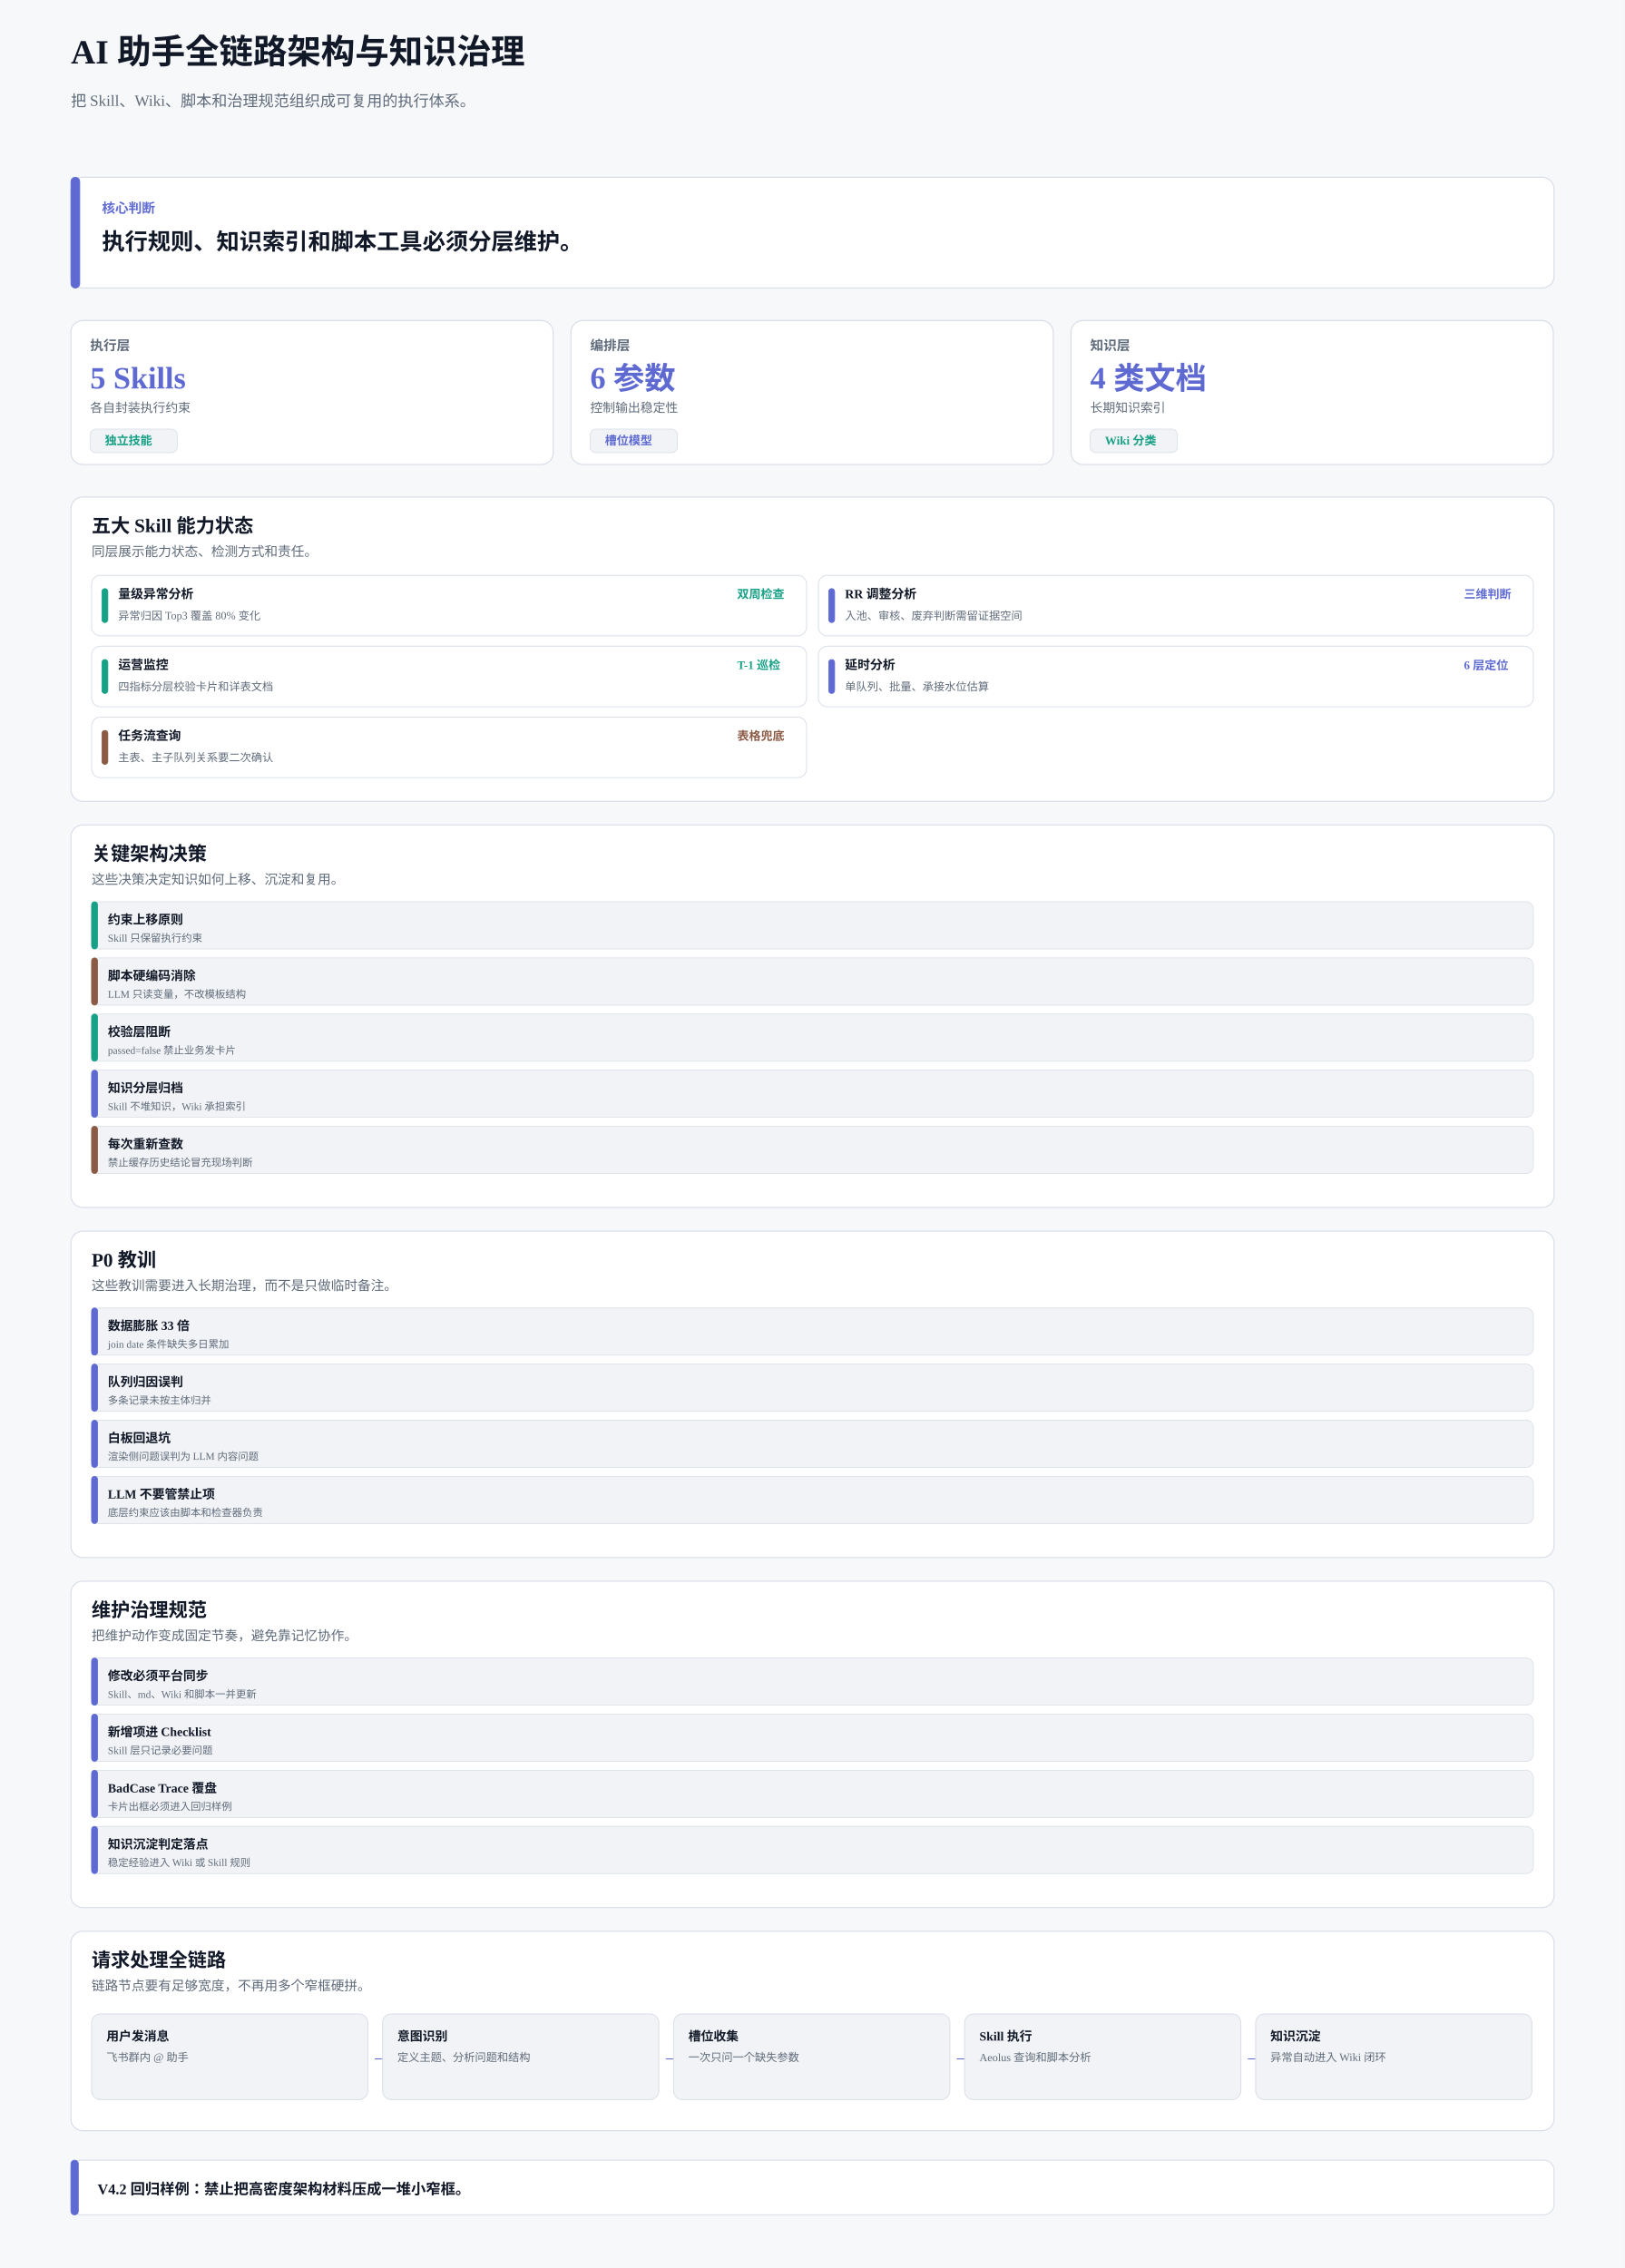
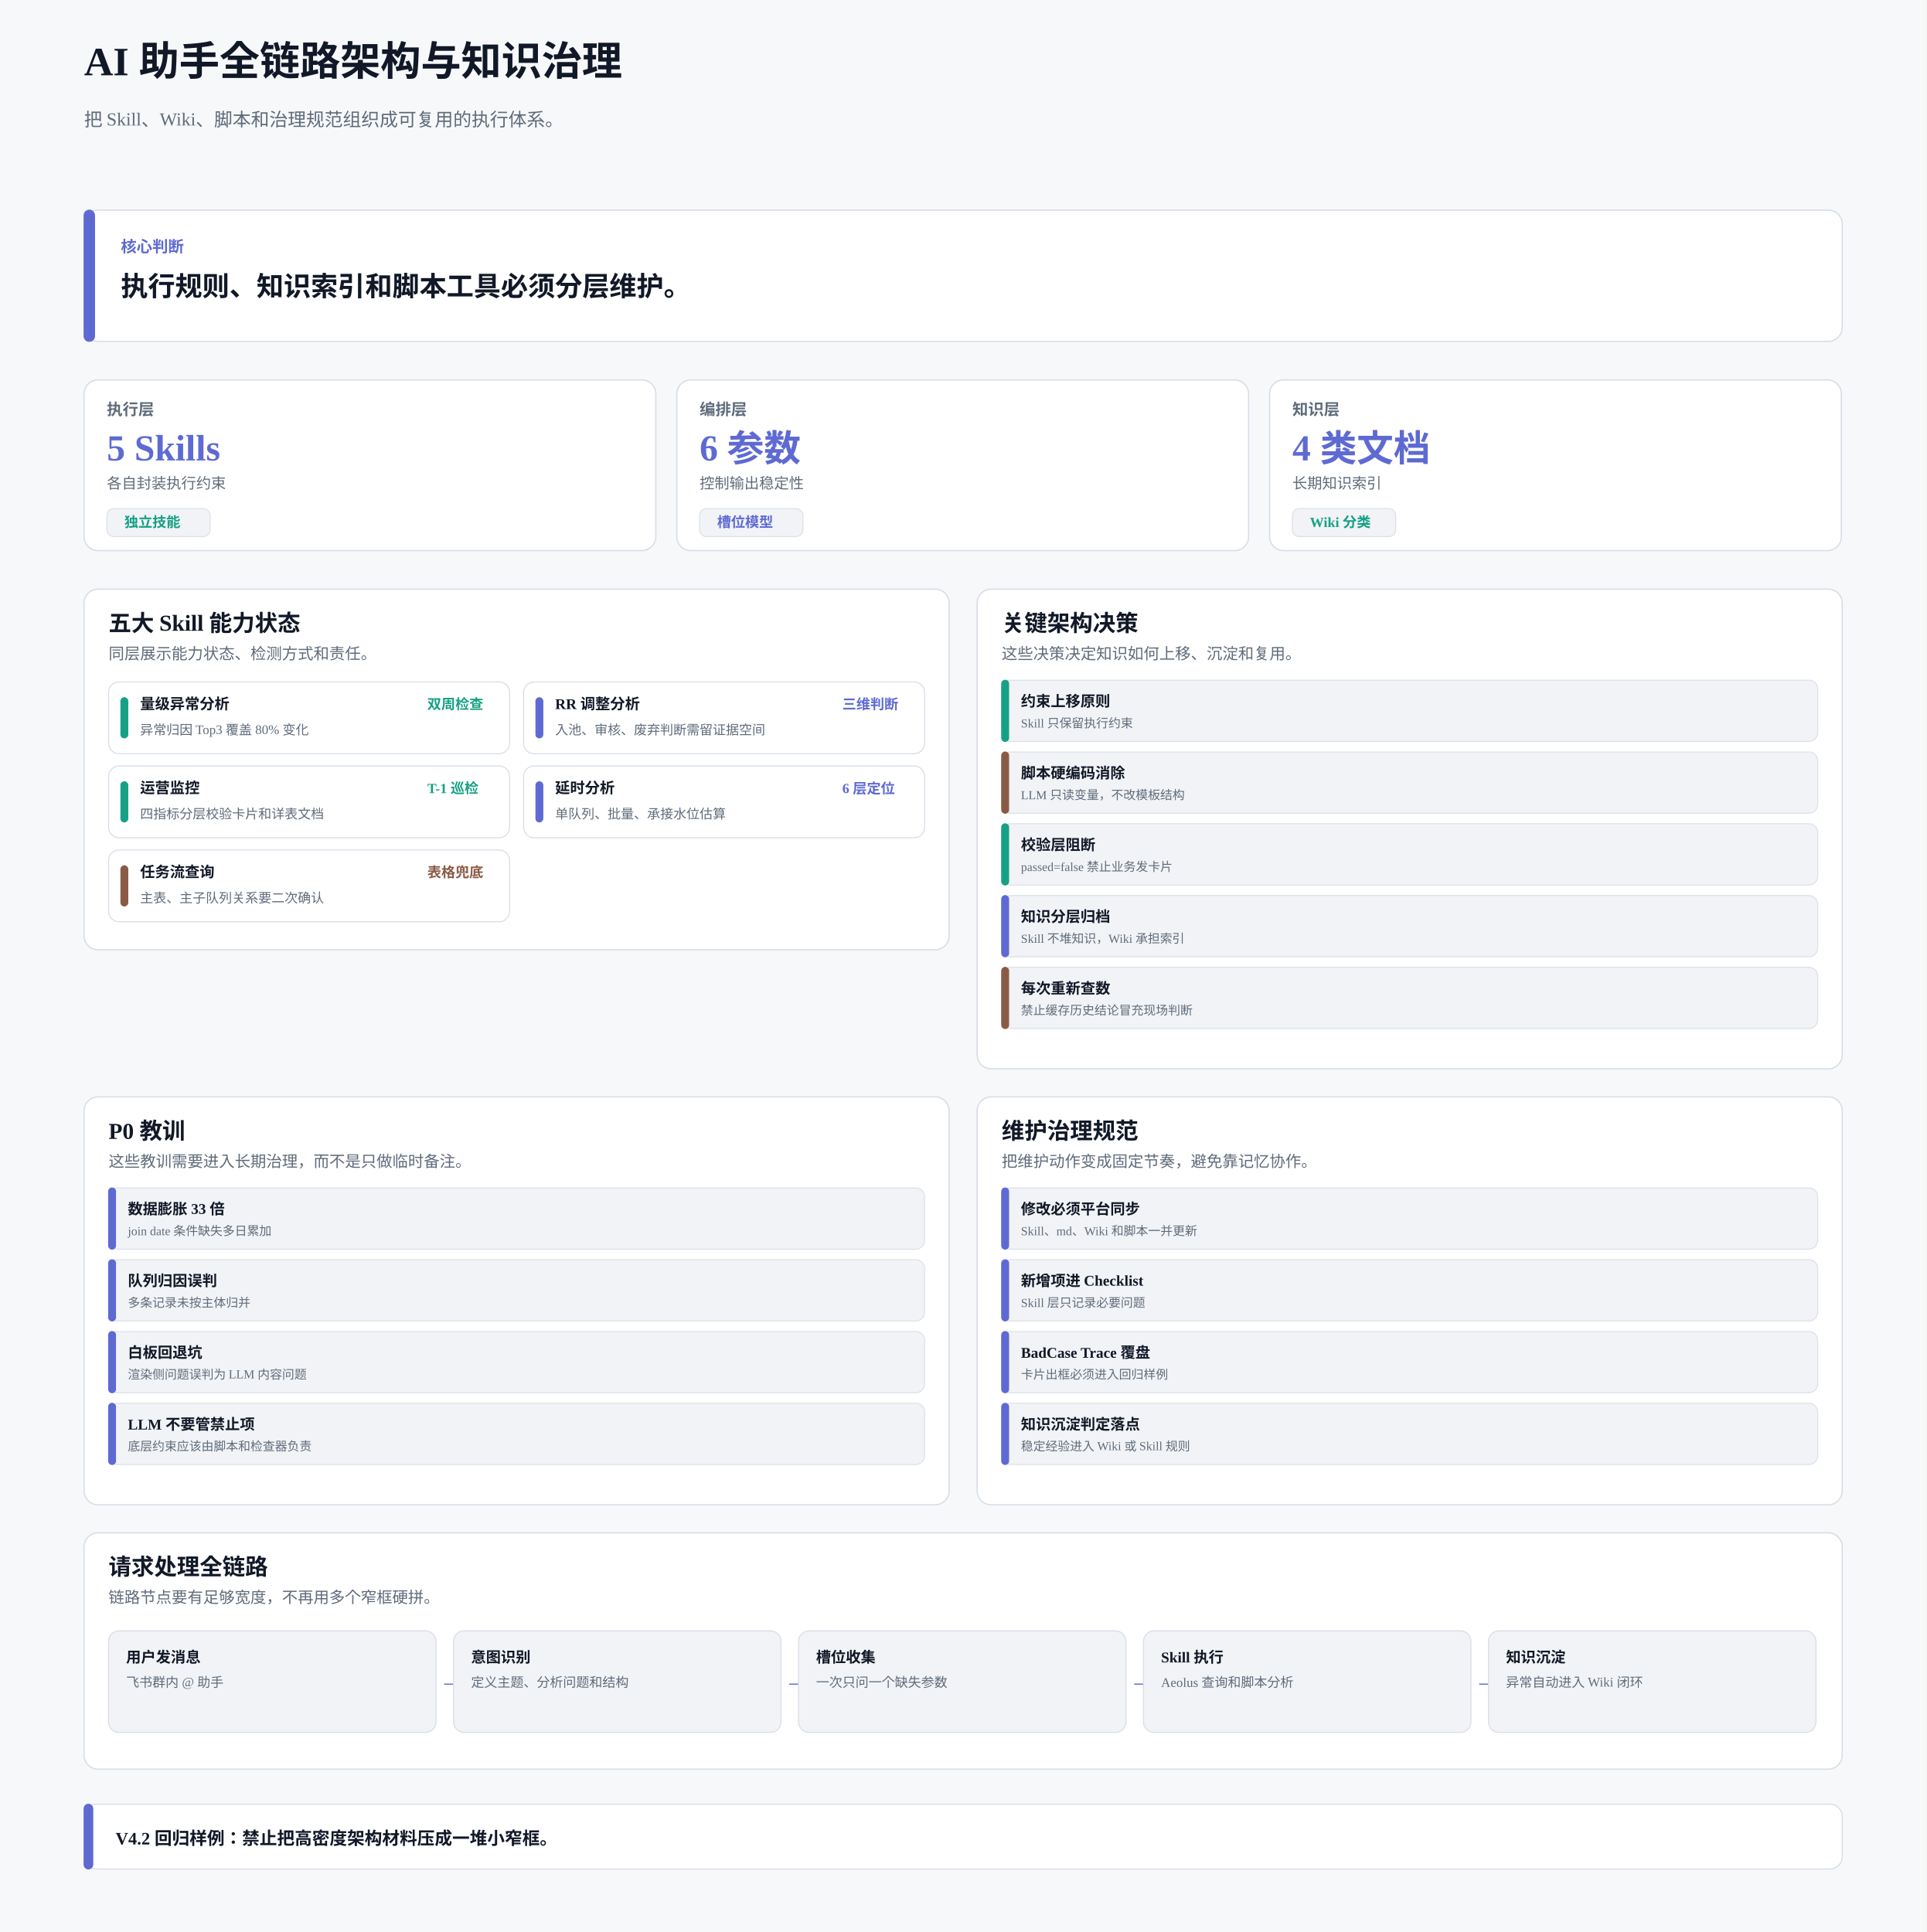
- <svg xmlns="http://www.w3.org/2000/svg" width="2200" height="3071" viewBox="0 0 2200 3071" data-layout-engine="v4" data-expression-mode="modular-canvas">
-   <rect x="0" y="0" width="2200" height="3071" rx="0" fill="#F7F8FA" stroke="#F7F8FA" stroke-width="0" />
+ <svg xmlns="http://www.w3.org/2000/svg" width="2200" height="2207" viewBox="0 0 2200 2207" data-layout-engine="v4" data-expression-mode="modular-canvas">
+   <rect x="0" y="0" width="2200" height="2207" rx="0" fill="#F7F8FA" stroke="#F7F8FA" stroke-width="0" />
  <g>
    <g data-v43-block="title" data-block-type="title" data-x="96" data-y="40" data-width="2008" data-height="200" data-column="full">
      <text x="96" y="86" font-size="46" fill="#111827" font-weight="700">
        <tspan x="96" dy="0">AI 助手全链路架构与知识治理</tspan>
      </text>
      <text x="96" y="144" font-size="21" fill="#5F6B7A" font-weight="500">
        <tspan x="96" dy="0">把 Skill、Wiki、脚本和治理规范组织成可复用的执行体系。</tspan>
      </text>
    </g>
    <g data-v43-block="statement" data-block-type="statement" data-x="96" data-y="240" data-width="2008" data-height="150" data-column="full">
      <rect x="96" y="240" width="2008" height="150" rx="16" fill="#FFFFFF" stroke="#D8DEE8" stroke-width="1.5" />
      <rect x="96" y="240" width="12" height="150" rx="6" fill="#5E6AD2" stroke="#5E6AD2" stroke-width="1" />
      <text x="138" y="288" font-size="18" fill="#5E6AD2" font-weight="700">
        <tspan x="138" dy="0">核心判断</tspan>
      </text>
      <text x="138" y="338" font-size="31" fill="#111827" font-weight="700">
        <tspan x="138" dy="0">执行规则、知识索引和脚本工具必须分层维护。</tspan>
      </text>
    </g>
    <g data-v43-block="metrics" data-block-type="metric-group" data-x="96" data-y="434" data-width="2008" data-height="195" data-column="full">
      <rect x="96" y="434" width="653" height="195" rx="16" fill="#FFFFFF" stroke="#D8DEE8" stroke-width="1.5" data-tone-group="parallel-metrics" />
      <text x="122" y="474" font-size="18" fill="#5F6B7A" font-weight="700">
        <tspan x="122" dy="0">执行层</tspan>
      </text>
      <text x="122" y="526" font-size="42" fill="#5E6AD2" font-weight="700">
        <tspan x="122" dy="0">5 Skills</tspan>
      </text>
      <text x="122" y="558" font-size="17" fill="#5F6B7A" font-weight="500">
        <tspan x="122" dy="0">各自封装执行约束</tspan>
      </text>
      <rect x="122" y="581" width="118" height="32" rx="8" fill="#F1F3F6" stroke="#D8DEE8" stroke-width="1" />
      <text x="142" y="602" font-size="16" fill="#16A085" font-weight="700">
        <tspan x="142" dy="0">独立技能</tspan>
      </text>
      <rect x="773" y="434" width="653" height="195" rx="16" fill="#FFFFFF" stroke="#D8DEE8" stroke-width="1.5" data-tone-group="parallel-metrics" />
      <text x="799" y="474" font-size="18" fill="#5F6B7A" font-weight="700">
        <tspan x="799" dy="0">编排层</tspan>
      </text>
      <text x="799" y="526" font-size="42" fill="#5E6AD2" font-weight="700">
        <tspan x="799" dy="0">6 参数</tspan>
      </text>
      <text x="799" y="558" font-size="17" fill="#5F6B7A" font-weight="500">
        <tspan x="799" dy="0">控制输出稳定性</tspan>
      </text>
      <rect x="799" y="581" width="118" height="32" rx="8" fill="#F1F3F6" stroke="#D8DEE8" stroke-width="1" />
      <text x="819" y="602" font-size="16" fill="#5E6AD2" font-weight="700">
        <tspan x="819" dy="0">槽位模型</tspan>
      </text>
      <rect x="1450" y="434" width="653" height="195" rx="16" fill="#FFFFFF" stroke="#D8DEE8" stroke-width="1.5" data-tone-group="parallel-metrics" />
      <text x="1476" y="474" font-size="18" fill="#5F6B7A" font-weight="700">
        <tspan x="1476" dy="0">知识层</tspan>
      </text>
      <text x="1476" y="526" font-size="42" fill="#5E6AD2" font-weight="700">
        <tspan x="1476" dy="0">4 类文档</tspan>
      </text>
      <text x="1476" y="558" font-size="17" fill="#5F6B7A" font-weight="500">
        <tspan x="1476" dy="0">长期知识索引</tspan>
      </text>
      <rect x="1476" y="581" width="118" height="32" rx="8" fill="#F1F3F6" stroke="#D8DEE8" stroke-width="1" />
      <text x="1496" y="602" font-size="16" fill="#16A085" font-weight="700">
        <tspan x="1496" dy="0">Wiki 分类</tspan>
      </text>
    </g>
-     <g data-v43-block="status-board-1" data-block-type="status-board" data-x="96" data-y="673" data-width="2008" data-height="412" data-column="full">
-       <rect x="96" y="673" width="2008" height="412" rx="16" fill="#FFFFFF" stroke="#D8DEE8" stroke-width="1.5" />
+     <g data-v43-block="status-board-1" data-block-type="status-board" data-x="96" data-y="673" data-width="988" data-height="412" data-column="left" data-row="0" data-span="6" data-density="sparse" data-preferred-width="988" data-text-units="155" data-item-count="5" data-item-layout="grid-2" data-layout-reason="compact-status-items">
+       <rect x="96" y="673" width="988" height="412" rx="16" fill="#FFFFFF" stroke="#D8DEE8" stroke-width="1.5" />
      <text x="124" y="721" font-size="26" fill="#111827" font-weight="700">
        <tspan x="124" dy="0">五大 Skill 能力状态</tspan>
      </text>
      <text x="124" y="753" font-size="18" fill="#5F6B7A" font-weight="500">
        <tspan x="124" dy="0">同层展示能力状态、检测方式和责任。</tspan>
      </text>
-       <rect x="124" y="779" width="968" height="82" rx="12" fill="#FFFFFF" stroke="#D8DEE8" stroke-width="1.2" />
+       <rect x="124" y="779" width="458" height="82" rx="12" fill="#FFFFFF" stroke="#D8DEE8" stroke-width="1.2" />
      <rect x="138" y="797" width="8" height="46" rx="4" fill="#16A085" stroke="#16A085" stroke-width="1" />
      <text x="160" y="810" font-size="17" fill="#111827" font-weight="700">
        <tspan x="160" dy="0">量级异常分析</tspan>
      </text>
-       <text x="998" y="810" font-size="16" fill="#16A085" font-weight="700">
-         <tspan x="998" dy="0">双周检查</tspan>
+       <text x="488" y="810" font-size="16" fill="#16A085" font-weight="700">
+         <tspan x="488" dy="0">双周检查</tspan>
      </text>
      <text x="160" y="839" font-size="15" fill="#5F6B7A" font-weight="500">
        <tspan x="160" dy="0">异常归因 Top3 覆盖 80% 变化</tspan>
      </text>
-       <rect x="1108" y="779" width="968" height="82" rx="12" fill="#FFFFFF" stroke="#D8DEE8" stroke-width="1.2" />
-       <rect x="1122" y="797" width="8" height="46" rx="4" fill="#5E6AD2" stroke="#5E6AD2" stroke-width="1" />
-       <text x="1144" y="810" font-size="17" fill="#111827" font-weight="700">
-         <tspan x="1144" dy="0">RR 调整分析</tspan>
-       </text>
-       <text x="1982" y="810" font-size="16" fill="#5E6AD2" font-weight="700">
-         <tspan x="1982" dy="0">三维判断</tspan>
-       </text>
-       <text x="1144" y="839" font-size="15" fill="#5F6B7A" font-weight="500">
-         <tspan x="1144" dy="0">入池、审核、废弃判断需留证据空间</tspan>
-       </text>
-       <rect x="124" y="875" width="968" height="82" rx="12" fill="#FFFFFF" stroke="#D8DEE8" stroke-width="1.2" />
+       <rect x="598" y="779" width="458" height="82" rx="12" fill="#FFFFFF" stroke="#D8DEE8" stroke-width="1.2" />
+       <rect x="612" y="797" width="8" height="46" rx="4" fill="#5E6AD2" stroke="#5E6AD2" stroke-width="1" />
+       <text x="634" y="810" font-size="17" fill="#111827" font-weight="700">
+         <tspan x="634" dy="0">RR 调整分析</tspan>
+       </text>
+       <text x="962" y="810" font-size="16" fill="#5E6AD2" font-weight="700">
+         <tspan x="962" dy="0">三维判断</tspan>
+       </text>
+       <text x="634" y="839" font-size="15" fill="#5F6B7A" font-weight="500">
+         <tspan x="634" dy="0">入池、审核、废弃判断需留证据空间</tspan>
+       </text>
+       <rect x="124" y="875" width="458" height="82" rx="12" fill="#FFFFFF" stroke="#D8DEE8" stroke-width="1.2" />
      <rect x="138" y="893" width="8" height="46" rx="4" fill="#16A085" stroke="#16A085" stroke-width="1" />
      <text x="160" y="906" font-size="17" fill="#111827" font-weight="700">
        <tspan x="160" dy="0">运营监控</tspan>
      </text>
-       <text x="998" y="906" font-size="16" fill="#16A085" font-weight="700">
-         <tspan x="998" dy="0">T-1 巡检</tspan>
+       <text x="488" y="906" font-size="16" fill="#16A085" font-weight="700">
+         <tspan x="488" dy="0">T-1 巡检</tspan>
      </text>
      <text x="160" y="935" font-size="15" fill="#5F6B7A" font-weight="500">
        <tspan x="160" dy="0">四指标分层校验卡片和详表文档</tspan>
      </text>
-       <rect x="1108" y="875" width="968" height="82" rx="12" fill="#FFFFFF" stroke="#D8DEE8" stroke-width="1.2" />
-       <rect x="1122" y="893" width="8" height="46" rx="4" fill="#5E6AD2" stroke="#5E6AD2" stroke-width="1" />
-       <text x="1144" y="906" font-size="17" fill="#111827" font-weight="700">
-         <tspan x="1144" dy="0">延时分析</tspan>
-       </text>
-       <text x="1982" y="906" font-size="16" fill="#5E6AD2" font-weight="700">
-         <tspan x="1982" dy="0">6 层定位</tspan>
-       </text>
-       <text x="1144" y="935" font-size="15" fill="#5F6B7A" font-weight="500">
-         <tspan x="1144" dy="0">单队列、批量、承接水位估算</tspan>
-       </text>
-       <rect x="124" y="971" width="968" height="82" rx="12" fill="#FFFFFF" stroke="#D8DEE8" stroke-width="1.2" />
+       <rect x="598" y="875" width="458" height="82" rx="12" fill="#FFFFFF" stroke="#D8DEE8" stroke-width="1.2" />
+       <rect x="612" y="893" width="8" height="46" rx="4" fill="#5E6AD2" stroke="#5E6AD2" stroke-width="1" />
+       <text x="634" y="906" font-size="17" fill="#111827" font-weight="700">
+         <tspan x="634" dy="0">延时分析</tspan>
+       </text>
+       <text x="962" y="906" font-size="16" fill="#5E6AD2" font-weight="700">
+         <tspan x="962" dy="0">6 层定位</tspan>
+       </text>
+       <text x="634" y="935" font-size="15" fill="#5F6B7A" font-weight="500">
+         <tspan x="634" dy="0">单队列、批量、承接水位估算</tspan>
+       </text>
+       <rect x="124" y="971" width="458" height="82" rx="12" fill="#FFFFFF" stroke="#D8DEE8" stroke-width="1.2" />
      <rect x="138" y="989" width="8" height="46" rx="4" fill="#8A5A44" stroke="#8A5A44" stroke-width="1" />
      <text x="160" y="1002" font-size="17" fill="#111827" font-weight="700">
        <tspan x="160" dy="0">任务流查询</tspan>
      </text>
-       <text x="998" y="1002" font-size="16" fill="#8A5A44" font-weight="700">
-         <tspan x="998" dy="0">表格兜底</tspan>
+       <text x="488" y="1002" font-size="16" fill="#8A5A44" font-weight="700">
+         <tspan x="488" dy="0">表格兜底</tspan>
      </text>
      <text x="160" y="1031" font-size="15" fill="#5F6B7A" font-weight="500">
        <tspan x="160" dy="0">主表、主子队列关系要二次确认</tspan>
      </text>
    </g>
-     <g data-v43-block="risk-list-2" data-block-type="risk-list" data-x="96" data-y="1117" data-width="2008" data-height="518" data-column="full">
-       <rect x="96" y="1117" width="2008" height="518" rx="16" fill="#FFFFFF" stroke="#D8DEE8" stroke-width="1.5" />
-       <text x="124" y="1165" font-size="26" fill="#111827" font-weight="700">
-         <tspan x="124" dy="0">关键架构决策</tspan>
-       </text>
-       <text x="124" y="1197" font-size="18" fill="#5F6B7A" font-weight="500">
-         <tspan x="124" dy="0">这些决策决定知识如何上移、沉淀和复用。</tspan>
-       </text>
-       <rect x="124" y="1221" width="1952" height="64" rx="10" fill="#F1F3F6" stroke="#D8DEE8" stroke-width="1" data-v4-list-row="关键架构决策-0" data-has-note="true" />
-       <rect x="124" y="1221" width="8" height="64" rx="4" fill="#16A085" stroke="#16A085" stroke-width="1" />
-       <text x="146" y="1251" font-size="17" fill="#111827" font-weight="700">
-         <tspan x="146" dy="0">约束上移原则</tspan>
-       </text>
-       <text x="146" y="1275" font-size="14" fill="#5F6B7A" font-weight="500">
-         <tspan x="146" dy="0">Skill 只保留执行约束</tspan>
-       </text>
-       <rect x="124" y="1297" width="1952" height="64" rx="10" fill="#F1F3F6" stroke="#D8DEE8" stroke-width="1" data-v4-list-row="关键架构决策-1" data-has-note="true" />
-       <rect x="124" y="1297" width="8" height="64" rx="4" fill="#8A5A44" stroke="#8A5A44" stroke-width="1" />
-       <text x="146" y="1327" font-size="17" fill="#111827" font-weight="700">
-         <tspan x="146" dy="0">脚本硬编码消除</tspan>
-       </text>
-       <text x="146" y="1351" font-size="14" fill="#5F6B7A" font-weight="500">
-         <tspan x="146" dy="0">LLM 只读变量，不改模板结构</tspan>
-       </text>
-       <rect x="124" y="1373" width="1952" height="64" rx="10" fill="#F1F3F6" stroke="#D8DEE8" stroke-width="1" data-v4-list-row="关键架构决策-2" data-has-note="true" />
-       <rect x="124" y="1373" width="8" height="64" rx="4" fill="#16A085" stroke="#16A085" stroke-width="1" />
-       <text x="146" y="1403" font-size="17" fill="#111827" font-weight="700">
-         <tspan x="146" dy="0">校验层阻断</tspan>
-       </text>
-       <text x="146" y="1427" font-size="14" fill="#5F6B7A" font-weight="500">
-         <tspan x="146" dy="0">passed=false 禁止业务发卡片</tspan>
-       </text>
-       <rect x="124" y="1449" width="1952" height="64" rx="10" fill="#F1F3F6" stroke="#D8DEE8" stroke-width="1" data-v4-list-row="关键架构决策-3" data-has-note="true" />
-       <rect x="124" y="1449" width="8" height="64" rx="4" fill="#5E6AD2" stroke="#5E6AD2" stroke-width="1" />
-       <text x="146" y="1479" font-size="17" fill="#111827" font-weight="700">
-         <tspan x="146" dy="0">知识分层归档</tspan>
-       </text>
-       <text x="146" y="1503" font-size="14" fill="#5F6B7A" font-weight="500">
-         <tspan x="146" dy="0">Skill 不堆知识，Wiki 承担索引</tspan>
-       </text>
-       <rect x="124" y="1525" width="1952" height="64" rx="10" fill="#F1F3F6" stroke="#D8DEE8" stroke-width="1" data-v4-list-row="关键架构决策-4" data-has-note="true" />
-       <rect x="124" y="1525" width="8" height="64" rx="4" fill="#8A5A44" stroke="#8A5A44" stroke-width="1" />
-       <text x="146" y="1555" font-size="17" fill="#111827" font-weight="700">
-         <tspan x="146" dy="0">每次重新查数</tspan>
-       </text>
-       <text x="146" y="1579" font-size="14" fill="#5F6B7A" font-weight="500">
-         <tspan x="146" dy="0">禁止缓存历史结论冒充现场判断</tspan>
-       </text>
-     </g>
-     <g data-v43-block="evidence-list-3" data-block-type="evidence-list" data-x="96" data-y="1667" data-width="2008" data-height="442" data-column="full">
-       <rect x="96" y="1667" width="2008" height="442" rx="16" fill="#FFFFFF" stroke="#D8DEE8" stroke-width="1.5" />
-       <text x="124" y="1715" font-size="26" fill="#111827" font-weight="700">
+     <g data-v43-block="risk-list-2" data-block-type="risk-list" data-x="1116" data-y="673" data-width="988" data-height="548" data-column="right" data-row="0" data-span="6" data-density="medium" data-preferred-width="988" data-text-units="137" data-item-count="5" data-item-layout="rows" data-layout-reason="moderate-parallel-items">
+       <rect x="1116" y="673" width="988" height="548" rx="16" fill="#FFFFFF" stroke="#D8DEE8" stroke-width="1.5" />
+       <text x="1144" y="721" font-size="26" fill="#111827" font-weight="700">
+         <tspan x="1144" dy="0">关键架构决策</tspan>
+       </text>
+       <text x="1144" y="753" font-size="18" fill="#5F6B7A" font-weight="500">
+         <tspan x="1144" dy="0">这些决策决定知识如何上移、沉淀和复用。</tspan>
+       </text>
+       <rect x="1144" y="777" width="932" height="70" rx="10" fill="#F1F3F6" stroke="#D8DEE8" stroke-width="1" data-v4-list-row="关键架构决策-0" data-has-note="true" />
+       <rect x="1144" y="777" width="8" height="70" rx="4" fill="#16A085" stroke="#16A085" stroke-width="1" />
+       <text x="1166" y="807" font-size="17" fill="#111827" font-weight="700">
+         <tspan x="1166" dy="0">约束上移原则</tspan>
+       </text>
+       <text x="1166" y="831" font-size="14" fill="#5F6B7A" font-weight="500">
+         <tspan x="1166" dy="0">Skill 只保留执行约束</tspan>
+       </text>
+       <rect x="1144" y="859" width="932" height="70" rx="10" fill="#F1F3F6" stroke="#D8DEE8" stroke-width="1" data-v4-list-row="关键架构决策-1" data-has-note="true" />
+       <rect x="1144" y="859" width="8" height="70" rx="4" fill="#8A5A44" stroke="#8A5A44" stroke-width="1" />
+       <text x="1166" y="889" font-size="17" fill="#111827" font-weight="700">
+         <tspan x="1166" dy="0">脚本硬编码消除</tspan>
+       </text>
+       <text x="1166" y="913" font-size="14" fill="#5F6B7A" font-weight="500">
+         <tspan x="1166" dy="0">LLM 只读变量，不改模板结构</tspan>
+       </text>
+       <rect x="1144" y="941" width="932" height="70" rx="10" fill="#F1F3F6" stroke="#D8DEE8" stroke-width="1" data-v4-list-row="关键架构决策-2" data-has-note="true" />
+       <rect x="1144" y="941" width="8" height="70" rx="4" fill="#16A085" stroke="#16A085" stroke-width="1" />
+       <text x="1166" y="971" font-size="17" fill="#111827" font-weight="700">
+         <tspan x="1166" dy="0">校验层阻断</tspan>
+       </text>
+       <text x="1166" y="995" font-size="14" fill="#5F6B7A" font-weight="500">
+         <tspan x="1166" dy="0">passed=false 禁止业务发卡片</tspan>
+       </text>
+       <rect x="1144" y="1023" width="932" height="70" rx="10" fill="#F1F3F6" stroke="#D8DEE8" stroke-width="1" data-v4-list-row="关键架构决策-3" data-has-note="true" />
+       <rect x="1144" y="1023" width="8" height="70" rx="4" fill="#5E6AD2" stroke="#5E6AD2" stroke-width="1" />
+       <text x="1166" y="1053" font-size="17" fill="#111827" font-weight="700">
+         <tspan x="1166" dy="0">知识分层归档</tspan>
+       </text>
+       <text x="1166" y="1077" font-size="14" fill="#5F6B7A" font-weight="500">
+         <tspan x="1166" dy="0">Skill 不堆知识，Wiki 承担索引</tspan>
+       </text>
+       <rect x="1144" y="1105" width="932" height="70" rx="10" fill="#F1F3F6" stroke="#D8DEE8" stroke-width="1" data-v4-list-row="关键架构决策-4" data-has-note="true" />
+       <rect x="1144" y="1105" width="8" height="70" rx="4" fill="#8A5A44" stroke="#8A5A44" stroke-width="1" />
+       <text x="1166" y="1135" font-size="17" fill="#111827" font-weight="700">
+         <tspan x="1166" dy="0">每次重新查数</tspan>
+       </text>
+       <text x="1166" y="1159" font-size="14" fill="#5F6B7A" font-weight="500">
+         <tspan x="1166" dy="0">禁止缓存历史结论冒充现场判断</tspan>
+       </text>
+     </g>
+     <g data-v43-block="evidence-list-3" data-block-type="evidence-list" data-x="96" data-y="1253" data-width="988" data-height="466" data-column="left" data-row="1" data-span="6" data-density="medium" data-preferred-width="988" data-text-units="118" data-item-count="4" data-item-layout="rows" data-layout-reason="moderate-parallel-items">
+       <rect x="96" y="1253" width="988" height="466" rx="16" fill="#FFFFFF" stroke="#D8DEE8" stroke-width="1.5" />
+       <text x="124" y="1301" font-size="26" fill="#111827" font-weight="700">
        <tspan x="124" dy="0">P0 教训</tspan>
      </text>
-       <text x="124" y="1747" font-size="18" fill="#5F6B7A" font-weight="500">
+       <text x="124" y="1333" font-size="18" fill="#5F6B7A" font-weight="500">
        <tspan x="124" dy="0">这些教训需要进入长期治理，而不是只做临时备注。</tspan>
      </text>
-       <rect x="124" y="1771" width="1952" height="64" rx="10" fill="#F1F3F6" stroke="#D8DEE8" stroke-width="1" data-v4-list-row="P0 教训-0" data-has-note="true" />
-       <rect x="124" y="1771" width="8" height="64" rx="4" fill="#5E6AD2" stroke="#5E6AD2" stroke-width="1" />
-       <text x="146" y="1801" font-size="17" fill="#111827" font-weight="700">
+       <rect x="124" y="1357" width="932" height="70" rx="10" fill="#F1F3F6" stroke="#D8DEE8" stroke-width="1" data-v4-list-row="P0 教训-0" data-has-note="true" />
+       <rect x="124" y="1357" width="8" height="70" rx="4" fill="#5E6AD2" stroke="#5E6AD2" stroke-width="1" />
+       <text x="146" y="1387" font-size="17" fill="#111827" font-weight="700">
        <tspan x="146" dy="0">数据膨胀 33 倍</tspan>
      </text>
-       <text x="146" y="1825" font-size="14" fill="#5F6B7A" font-weight="500">
+       <text x="146" y="1411" font-size="14" fill="#5F6B7A" font-weight="500">
        <tspan x="146" dy="0">join date 条件缺失多日累加</tspan>
      </text>
-       <rect x="124" y="1847" width="1952" height="64" rx="10" fill="#F1F3F6" stroke="#D8DEE8" stroke-width="1" data-v4-list-row="P0 教训-1" data-has-note="true" />
-       <rect x="124" y="1847" width="8" height="64" rx="4" fill="#5E6AD2" stroke="#5E6AD2" stroke-width="1" />
-       <text x="146" y="1877" font-size="17" fill="#111827" font-weight="700">
+       <rect x="124" y="1439" width="932" height="70" rx="10" fill="#F1F3F6" stroke="#D8DEE8" stroke-width="1" data-v4-list-row="P0 教训-1" data-has-note="true" />
+       <rect x="124" y="1439" width="8" height="70" rx="4" fill="#5E6AD2" stroke="#5E6AD2" stroke-width="1" />
+       <text x="146" y="1469" font-size="17" fill="#111827" font-weight="700">
        <tspan x="146" dy="0">队列归因误判</tspan>
      </text>
-       <text x="146" y="1901" font-size="14" fill="#5F6B7A" font-weight="500">
+       <text x="146" y="1493" font-size="14" fill="#5F6B7A" font-weight="500">
        <tspan x="146" dy="0">多条记录未按主体归并</tspan>
      </text>
-       <rect x="124" y="1923" width="1952" height="64" rx="10" fill="#F1F3F6" stroke="#D8DEE8" stroke-width="1" data-v4-list-row="P0 教训-2" data-has-note="true" />
-       <rect x="124" y="1923" width="8" height="64" rx="4" fill="#5E6AD2" stroke="#5E6AD2" stroke-width="1" />
-       <text x="146" y="1953" font-size="17" fill="#111827" font-weight="700">
+       <rect x="124" y="1521" width="932" height="70" rx="10" fill="#F1F3F6" stroke="#D8DEE8" stroke-width="1" data-v4-list-row="P0 教训-2" data-has-note="true" />
+       <rect x="124" y="1521" width="8" height="70" rx="4" fill="#5E6AD2" stroke="#5E6AD2" stroke-width="1" />
+       <text x="146" y="1551" font-size="17" fill="#111827" font-weight="700">
        <tspan x="146" dy="0">白板回退坑</tspan>
      </text>
-       <text x="146" y="1977" font-size="14" fill="#5F6B7A" font-weight="500">
+       <text x="146" y="1575" font-size="14" fill="#5F6B7A" font-weight="500">
        <tspan x="146" dy="0">渲染侧问题误判为 LLM 内容问题</tspan>
      </text>
-       <rect x="124" y="1999" width="1952" height="64" rx="10" fill="#F1F3F6" stroke="#D8DEE8" stroke-width="1" data-v4-list-row="P0 教训-3" data-has-note="true" />
-       <rect x="124" y="1999" width="8" height="64" rx="4" fill="#5E6AD2" stroke="#5E6AD2" stroke-width="1" />
-       <text x="146" y="2029" font-size="17" fill="#111827" font-weight="700">
+       <rect x="124" y="1603" width="932" height="70" rx="10" fill="#F1F3F6" stroke="#D8DEE8" stroke-width="1" data-v4-list-row="P0 教训-3" data-has-note="true" />
+       <rect x="124" y="1603" width="8" height="70" rx="4" fill="#5E6AD2" stroke="#5E6AD2" stroke-width="1" />
+       <text x="146" y="1633" font-size="17" fill="#111827" font-weight="700">
        <tspan x="146" dy="0">LLM 不要管禁止项</tspan>
      </text>
-       <text x="146" y="2053" font-size="14" fill="#5F6B7A" font-weight="500">
+       <text x="146" y="1657" font-size="14" fill="#5F6B7A" font-weight="500">
        <tspan x="146" dy="0">底层约束应该由脚本和检查器负责</tspan>
      </text>
    </g>
-     <g data-v43-block="action-list-4" data-block-type="action-list" data-x="96" data-y="2141" data-width="2008" data-height="442" data-column="full">
-       <rect x="96" y="2141" width="2008" height="442" rx="16" fill="#FFFFFF" stroke="#D8DEE8" stroke-width="1.5" />
-       <text x="124" y="2189" font-size="26" fill="#111827" font-weight="700">
-         <tspan x="124" dy="0">维护治理规范</tspan>
-       </text>
-       <text x="124" y="2221" font-size="18" fill="#5F6B7A" font-weight="500">
-         <tspan x="124" dy="0">把维护动作变成固定节奏，避免靠记忆协作。</tspan>
-       </text>
-       <rect x="124" y="2245" width="1952" height="64" rx="10" fill="#F1F3F6" stroke="#D8DEE8" stroke-width="1" data-v4-list-row="维护治理规范-0" data-has-note="true" />
-       <rect x="124" y="2245" width="8" height="64" rx="4" fill="#5E6AD2" stroke="#5E6AD2" stroke-width="1" />
-       <text x="146" y="2275" font-size="17" fill="#111827" font-weight="700">
-         <tspan x="146" dy="0">修改必须平台同步</tspan>
-       </text>
-       <text x="146" y="2299" font-size="14" fill="#5F6B7A" font-weight="500">
-         <tspan x="146" dy="0">Skill、md、Wiki 和脚本一并更新</tspan>
-       </text>
-       <rect x="124" y="2321" width="1952" height="64" rx="10" fill="#F1F3F6" stroke="#D8DEE8" stroke-width="1" data-v4-list-row="维护治理规范-1" data-has-note="true" />
-       <rect x="124" y="2321" width="8" height="64" rx="4" fill="#5E6AD2" stroke="#5E6AD2" stroke-width="1" />
-       <text x="146" y="2351" font-size="17" fill="#111827" font-weight="700">
-         <tspan x="146" dy="0">新增项进 Checklist</tspan>
-       </text>
-       <text x="146" y="2375" font-size="14" fill="#5F6B7A" font-weight="500">
-         <tspan x="146" dy="0">Skill 层只记录必要问题</tspan>
-       </text>
-       <rect x="124" y="2397" width="1952" height="64" rx="10" fill="#F1F3F6" stroke="#D8DEE8" stroke-width="1" data-v4-list-row="维护治理规范-2" data-has-note="true" />
-       <rect x="124" y="2397" width="8" height="64" rx="4" fill="#5E6AD2" stroke="#5E6AD2" stroke-width="1" />
-       <text x="146" y="2427" font-size="17" fill="#111827" font-weight="700">
-         <tspan x="146" dy="0">BadCase Trace 覆盘</tspan>
-       </text>
-       <text x="146" y="2451" font-size="14" fill="#5F6B7A" font-weight="500">
-         <tspan x="146" dy="0">卡片出框必须进入回归样例</tspan>
-       </text>
-       <rect x="124" y="2473" width="1952" height="64" rx="10" fill="#F1F3F6" stroke="#D8DEE8" stroke-width="1" data-v4-list-row="维护治理规范-3" data-has-note="true" />
-       <rect x="124" y="2473" width="8" height="64" rx="4" fill="#5E6AD2" stroke="#5E6AD2" stroke-width="1" />
-       <text x="146" y="2503" font-size="17" fill="#111827" font-weight="700">
-         <tspan x="146" dy="0">知识沉淀判定落点</tspan>
-       </text>
-       <text x="146" y="2527" font-size="14" fill="#5F6B7A" font-weight="500">
-         <tspan x="146" dy="0">稳定经验进入 Wiki 或 Skill 规则</tspan>
-       </text>
-     </g>
-     <g data-v43-block="mini-roadmap-5" data-block-type="mini-roadmap" data-x="96" data-y="2615" data-width="2008" data-height="270" data-column="full">
-       <rect x="96" y="2615" width="2008" height="270" rx="16" fill="#FFFFFF" stroke="#D8DEE8" stroke-width="1.5" />
-       <text x="124" y="2663" font-size="26" fill="#111827" font-weight="700">
+     <g data-v43-block="action-list-4" data-block-type="action-list" data-x="1116" data-y="1253" data-width="988" data-height="466" data-column="right" data-row="1" data-span="6" data-density="medium" data-preferred-width="988" data-text-units="141" data-item-count="4" data-item-layout="rows" data-layout-reason="moderate-parallel-items">
+       <rect x="1116" y="1253" width="988" height="466" rx="16" fill="#FFFFFF" stroke="#D8DEE8" stroke-width="1.5" />
+       <text x="1144" y="1301" font-size="26" fill="#111827" font-weight="700">
+         <tspan x="1144" dy="0">维护治理规范</tspan>
+       </text>
+       <text x="1144" y="1333" font-size="18" fill="#5F6B7A" font-weight="500">
+         <tspan x="1144" dy="0">把维护动作变成固定节奏，避免靠记忆协作。</tspan>
+       </text>
+       <rect x="1144" y="1357" width="932" height="70" rx="10" fill="#F1F3F6" stroke="#D8DEE8" stroke-width="1" data-v4-list-row="维护治理规范-0" data-has-note="true" />
+       <rect x="1144" y="1357" width="8" height="70" rx="4" fill="#5E6AD2" stroke="#5E6AD2" stroke-width="1" />
+       <text x="1166" y="1387" font-size="17" fill="#111827" font-weight="700">
+         <tspan x="1166" dy="0">修改必须平台同步</tspan>
+       </text>
+       <text x="1166" y="1411" font-size="14" fill="#5F6B7A" font-weight="500">
+         <tspan x="1166" dy="0">Skill、md、Wiki 和脚本一并更新</tspan>
+       </text>
+       <rect x="1144" y="1439" width="932" height="70" rx="10" fill="#F1F3F6" stroke="#D8DEE8" stroke-width="1" data-v4-list-row="维护治理规范-1" data-has-note="true" />
+       <rect x="1144" y="1439" width="8" height="70" rx="4" fill="#5E6AD2" stroke="#5E6AD2" stroke-width="1" />
+       <text x="1166" y="1469" font-size="17" fill="#111827" font-weight="700">
+         <tspan x="1166" dy="0">新增项进 Checklist</tspan>
+       </text>
+       <text x="1166" y="1493" font-size="14" fill="#5F6B7A" font-weight="500">
+         <tspan x="1166" dy="0">Skill 层只记录必要问题</tspan>
+       </text>
+       <rect x="1144" y="1521" width="932" height="70" rx="10" fill="#F1F3F6" stroke="#D8DEE8" stroke-width="1" data-v4-list-row="维护治理规范-2" data-has-note="true" />
+       <rect x="1144" y="1521" width="8" height="70" rx="4" fill="#5E6AD2" stroke="#5E6AD2" stroke-width="1" />
+       <text x="1166" y="1551" font-size="17" fill="#111827" font-weight="700">
+         <tspan x="1166" dy="0">BadCase Trace 覆盘</tspan>
+       </text>
+       <text x="1166" y="1575" font-size="14" fill="#5F6B7A" font-weight="500">
+         <tspan x="1166" dy="0">卡片出框必须进入回归样例</tspan>
+       </text>
+       <rect x="1144" y="1603" width="932" height="70" rx="10" fill="#F1F3F6" stroke="#D8DEE8" stroke-width="1" data-v4-list-row="维护治理规范-3" data-has-note="true" />
+       <rect x="1144" y="1603" width="8" height="70" rx="4" fill="#5E6AD2" stroke="#5E6AD2" stroke-width="1" />
+       <text x="1166" y="1633" font-size="17" fill="#111827" font-weight="700">
+         <tspan x="1166" dy="0">知识沉淀判定落点</tspan>
+       </text>
+       <text x="1166" y="1657" font-size="14" fill="#5F6B7A" font-weight="500">
+         <tspan x="1166" dy="0">稳定经验进入 Wiki 或 Skill 规则</tspan>
+       </text>
+     </g>
+     <g data-v43-block="mini-roadmap-5" data-block-type="mini-roadmap" data-x="96" data-y="1751" data-width="2008" data-height="270" data-column="full" data-row="2" data-span="12" data-density="medium" data-preferred-width="2008" data-text-units="112" data-item-count="5" data-item-layout="rows" data-layout-reason="directional-reading">
+       <rect x="96" y="1751" width="2008" height="270" rx="16" fill="#FFFFFF" stroke="#D8DEE8" stroke-width="1.5" />
+       <text x="124" y="1799" font-size="26" fill="#111827" font-weight="700">
        <tspan x="124" dy="0">请求处理全链路</tspan>
      </text>
-       <text x="124" y="2695" font-size="18" fill="#5F6B7A" font-weight="500">
+       <text x="124" y="1831" font-size="18" fill="#5F6B7A" font-weight="500">
        <tspan x="124" dy="0">链路节点要有足够宽度，不再用多个窄框硬拼。</tspan>
      </text>
-       <rect x="124" y="2727" width="374" height="116" rx="12" fill="#F1F3F6" stroke="#D8DEE8" stroke-width="1.2" />
-       <text x="144" y="2763" font-size="17" fill="#111827" font-weight="700">
+       <rect x="124" y="1863" width="374" height="116" rx="12" fill="#F1F3F6" stroke="#D8DEE8" stroke-width="1.2" />
+       <text x="144" y="1899" font-size="17" fill="#111827" font-weight="700">
        <tspan x="144" dy="0">用户发消息</tspan>
      </text>
-       <text x="144" y="2791" font-size="15" fill="#5F6B7A" font-weight="500">
+       <text x="144" y="1927" font-size="15" fill="#5F6B7A" font-weight="500">
        <tspan x="144" dy="0">飞书群内 @ 助手</tspan>
      </text>
-       <text x="501" y="2793" font-size="31" fill="#5E6AD2" font-weight="700">
+       <text x="501" y="1929" font-size="31" fill="#5E6AD2" font-weight="700">
        <tspan x="501" dy="0">→</tspan>
      </text>
-       <rect x="518" y="2727" width="374" height="116" rx="12" fill="#F1F3F6" stroke="#D8DEE8" stroke-width="1.2" />
-       <text x="538" y="2763" font-size="17" fill="#111827" font-weight="700">
+       <rect x="518" y="1863" width="374" height="116" rx="12" fill="#F1F3F6" stroke="#D8DEE8" stroke-width="1.2" />
+       <text x="538" y="1899" font-size="17" fill="#111827" font-weight="700">
        <tspan x="538" dy="0">意图识别</tspan>
      </text>
-       <text x="538" y="2791" font-size="15" fill="#5F6B7A" font-weight="500">
+       <text x="538" y="1927" font-size="15" fill="#5F6B7A" font-weight="500">
        <tspan x="538" dy="0">定义主题、分析问题和结构</tspan>
      </text>
-       <text x="895" y="2793" font-size="31" fill="#5E6AD2" font-weight="700">
+       <text x="895" y="1929" font-size="31" fill="#5E6AD2" font-weight="700">
        <tspan x="895" dy="0">→</tspan>
      </text>
-       <rect x="912" y="2727" width="374" height="116" rx="12" fill="#F1F3F6" stroke="#D8DEE8" stroke-width="1.2" />
-       <text x="932" y="2763" font-size="17" fill="#111827" font-weight="700">
+       <rect x="912" y="1863" width="374" height="116" rx="12" fill="#F1F3F6" stroke="#D8DEE8" stroke-width="1.2" />
+       <text x="932" y="1899" font-size="17" fill="#111827" font-weight="700">
        <tspan x="932" dy="0">槽位收集</tspan>
      </text>
-       <text x="932" y="2791" font-size="15" fill="#5F6B7A" font-weight="500">
+       <text x="932" y="1927" font-size="15" fill="#5F6B7A" font-weight="500">
        <tspan x="932" dy="0">一次只问一个缺失参数</tspan>
      </text>
-       <text x="1289" y="2793" font-size="31" fill="#5E6AD2" font-weight="700">
+       <text x="1289" y="1929" font-size="31" fill="#5E6AD2" font-weight="700">
        <tspan x="1289" dy="0">→</tspan>
      </text>
-       <rect x="1306" y="2727" width="374" height="116" rx="12" fill="#F1F3F6" stroke="#D8DEE8" stroke-width="1.2" />
-       <text x="1326" y="2763" font-size="17" fill="#111827" font-weight="700">
+       <rect x="1306" y="1863" width="374" height="116" rx="12" fill="#F1F3F6" stroke="#D8DEE8" stroke-width="1.2" />
+       <text x="1326" y="1899" font-size="17" fill="#111827" font-weight="700">
        <tspan x="1326" dy="0">Skill 执行</tspan>
      </text>
-       <text x="1326" y="2791" font-size="15" fill="#5F6B7A" font-weight="500">
+       <text x="1326" y="1927" font-size="15" fill="#5F6B7A" font-weight="500">
        <tspan x="1326" dy="0">Aeolus 查询和脚本分析</tspan>
      </text>
-       <text x="1683" y="2793" font-size="31" fill="#5E6AD2" font-weight="700">
+       <text x="1683" y="1929" font-size="31" fill="#5E6AD2" font-weight="700">
        <tspan x="1683" dy="0">→</tspan>
      </text>
-       <rect x="1700" y="2727" width="374" height="116" rx="12" fill="#F1F3F6" stroke="#D8DEE8" stroke-width="1.2" />
-       <text x="1720" y="2763" font-size="17" fill="#111827" font-weight="700">
+       <rect x="1700" y="1863" width="374" height="116" rx="12" fill="#F1F3F6" stroke="#D8DEE8" stroke-width="1.2" />
+       <text x="1720" y="1899" font-size="17" fill="#111827" font-weight="700">
        <tspan x="1720" dy="0">知识沉淀</tspan>
      </text>
-       <text x="1720" y="2791" font-size="15" fill="#5F6B7A" font-weight="500">
+       <text x="1720" y="1927" font-size="15" fill="#5F6B7A" font-weight="500">
        <tspan x="1720" dy="0">异常自动进入 Wiki 闭环</tspan>
      </text>
    </g>
-     <g data-v43-block="footer" data-block-type="footer" data-x="96" data-y="2925" data-width="2008" data-height="74" data-column="full">
-       <rect x="96" y="2925" width="2008" height="74" rx="14" fill="#FFFFFF" stroke="#D8DEE8" stroke-width="1.3" />
-       <rect x="96" y="2925" width="10" height="74" rx="5" fill="#5E6AD2" stroke="#5E6AD2" stroke-width="1" />
-       <text x="132" y="2971" font-size="20" fill="#111827" font-weight="700">
+     <g data-v43-block="footer" data-block-type="footer" data-x="96" data-y="2061" data-width="2008" data-height="74" data-column="full">
+       <rect x="96" y="2061" width="2008" height="74" rx="14" fill="#FFFFFF" stroke="#D8DEE8" stroke-width="1.3" />
+       <rect x="96" y="2061" width="10" height="74" rx="5" fill="#5E6AD2" stroke="#5E6AD2" stroke-width="1" />
+       <text x="132" y="2107" font-size="20" fill="#111827" font-weight="700">
        <tspan x="132" dy="0">V4.2 回归样例：禁止把高密度架构材料压成一堆小窄框。</tspan>
      </text>
    </g>
  </g>
</svg>
